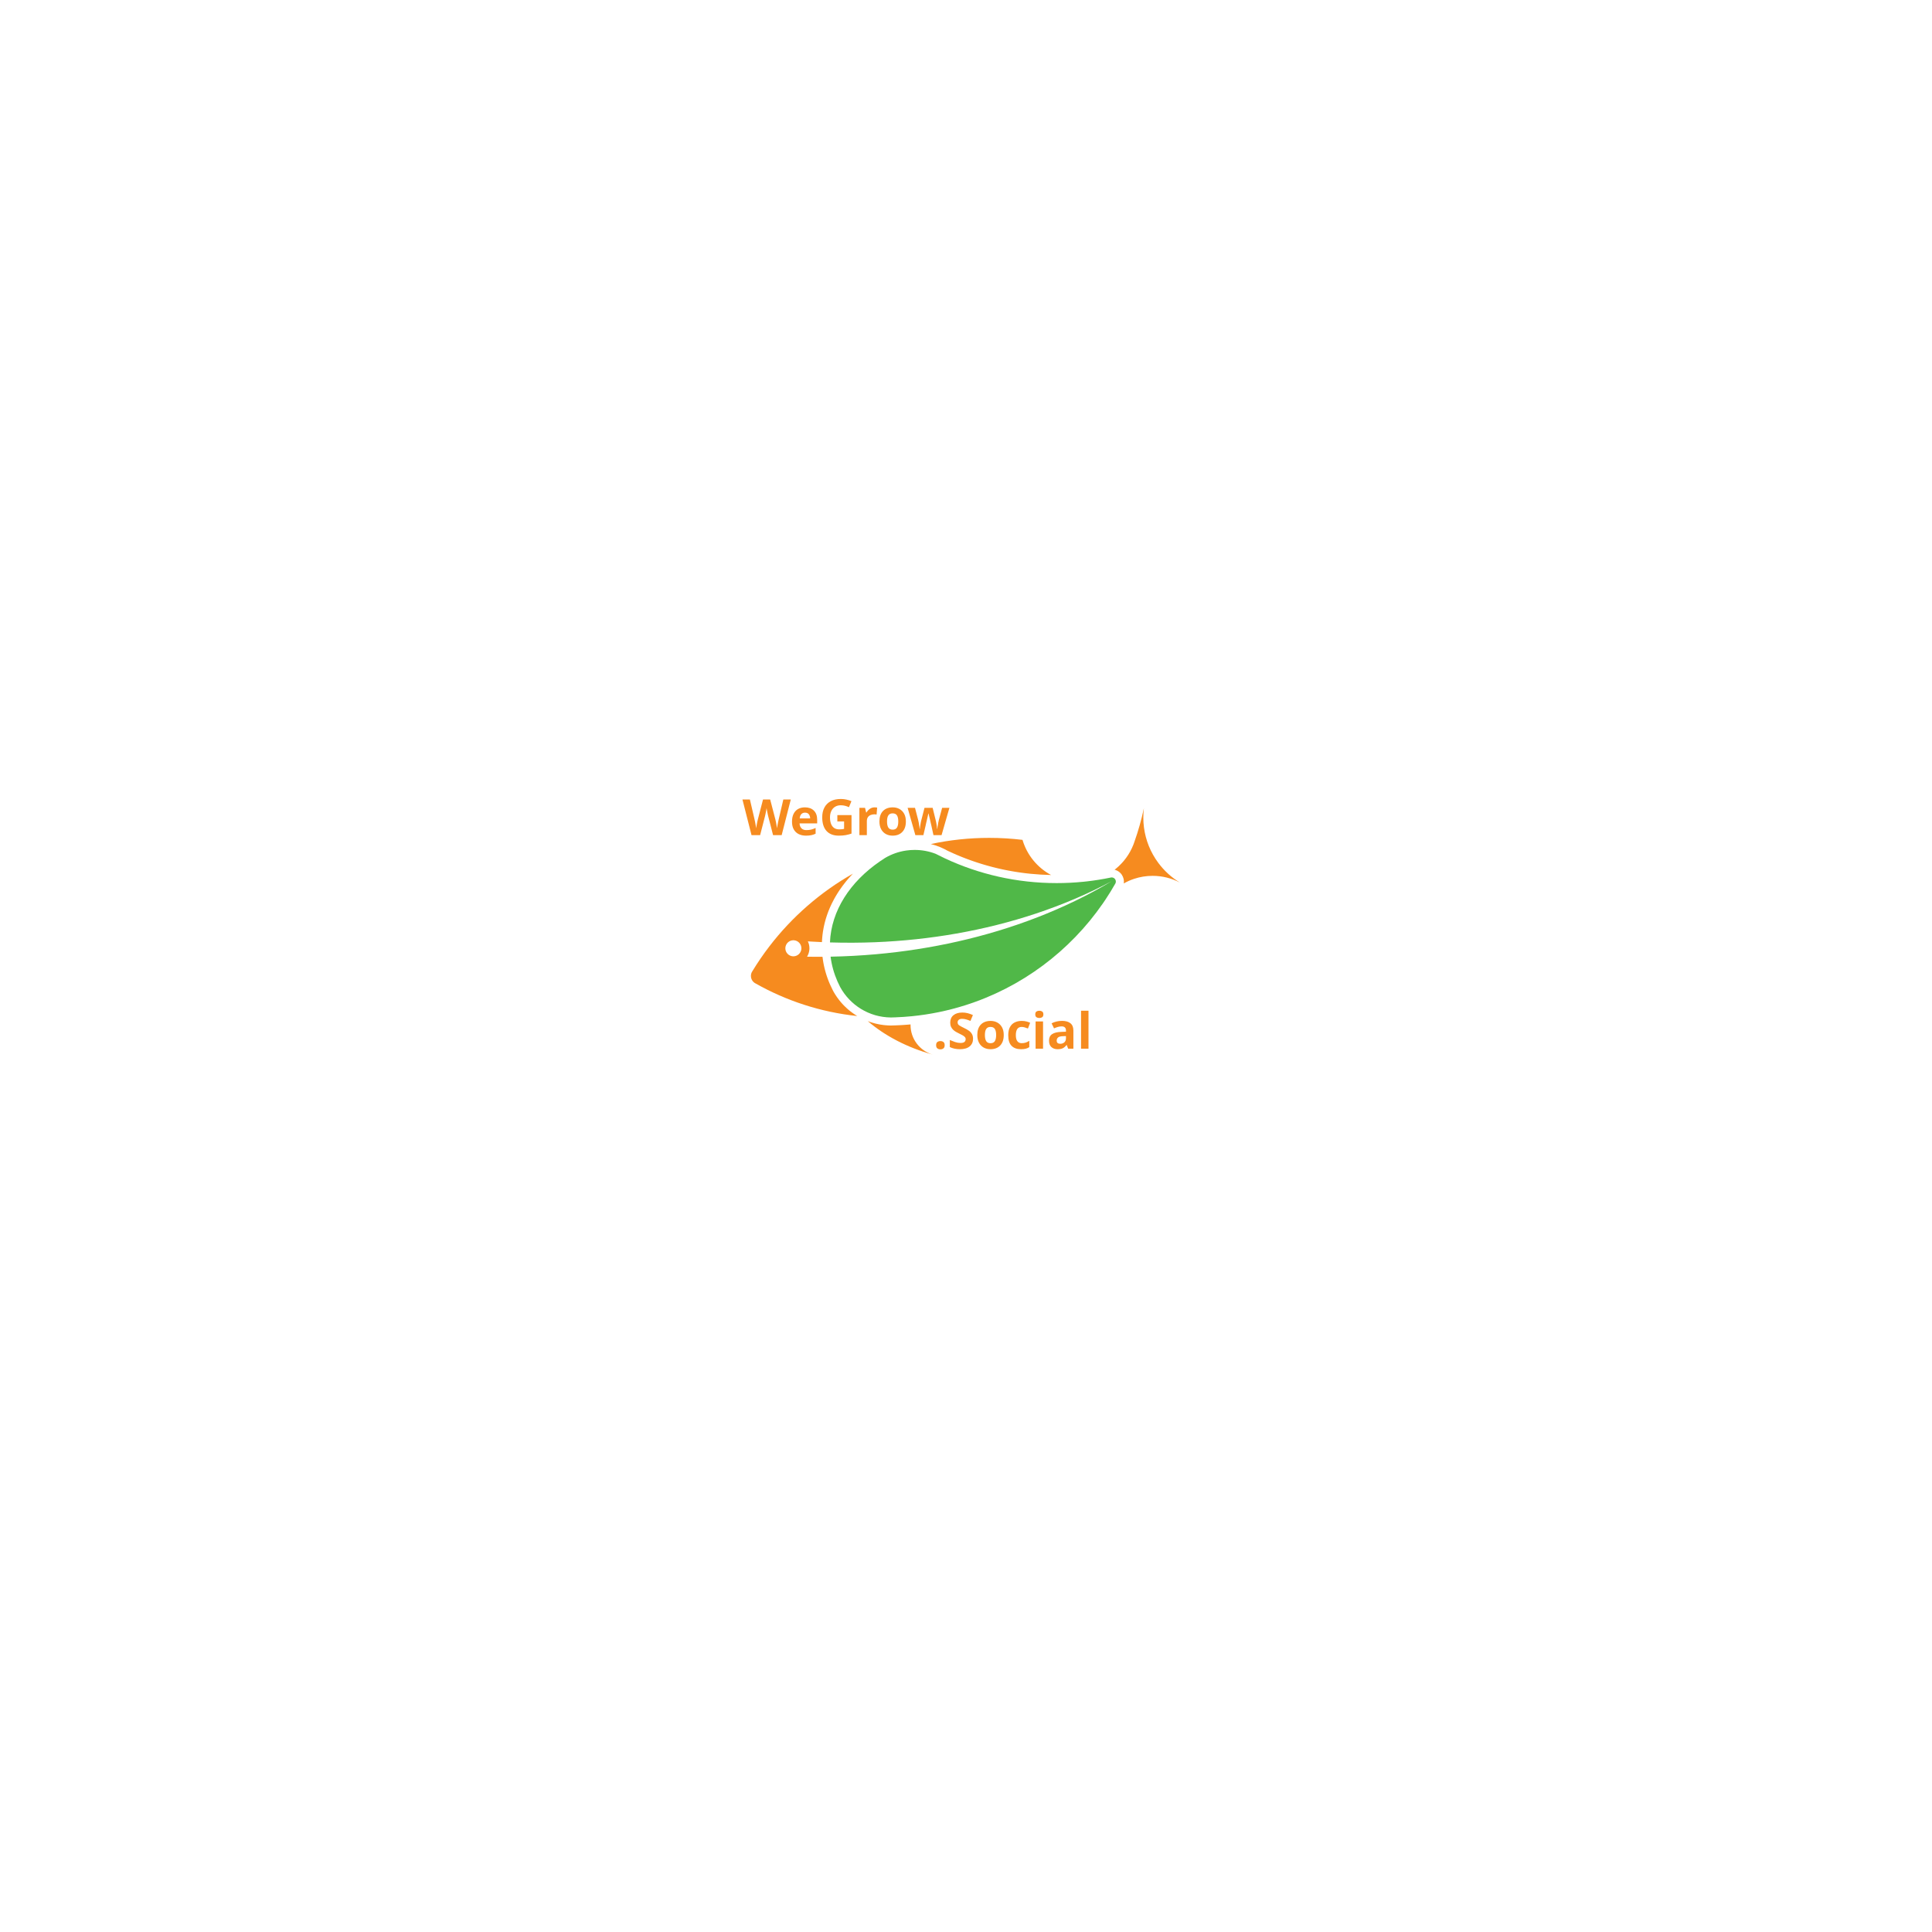
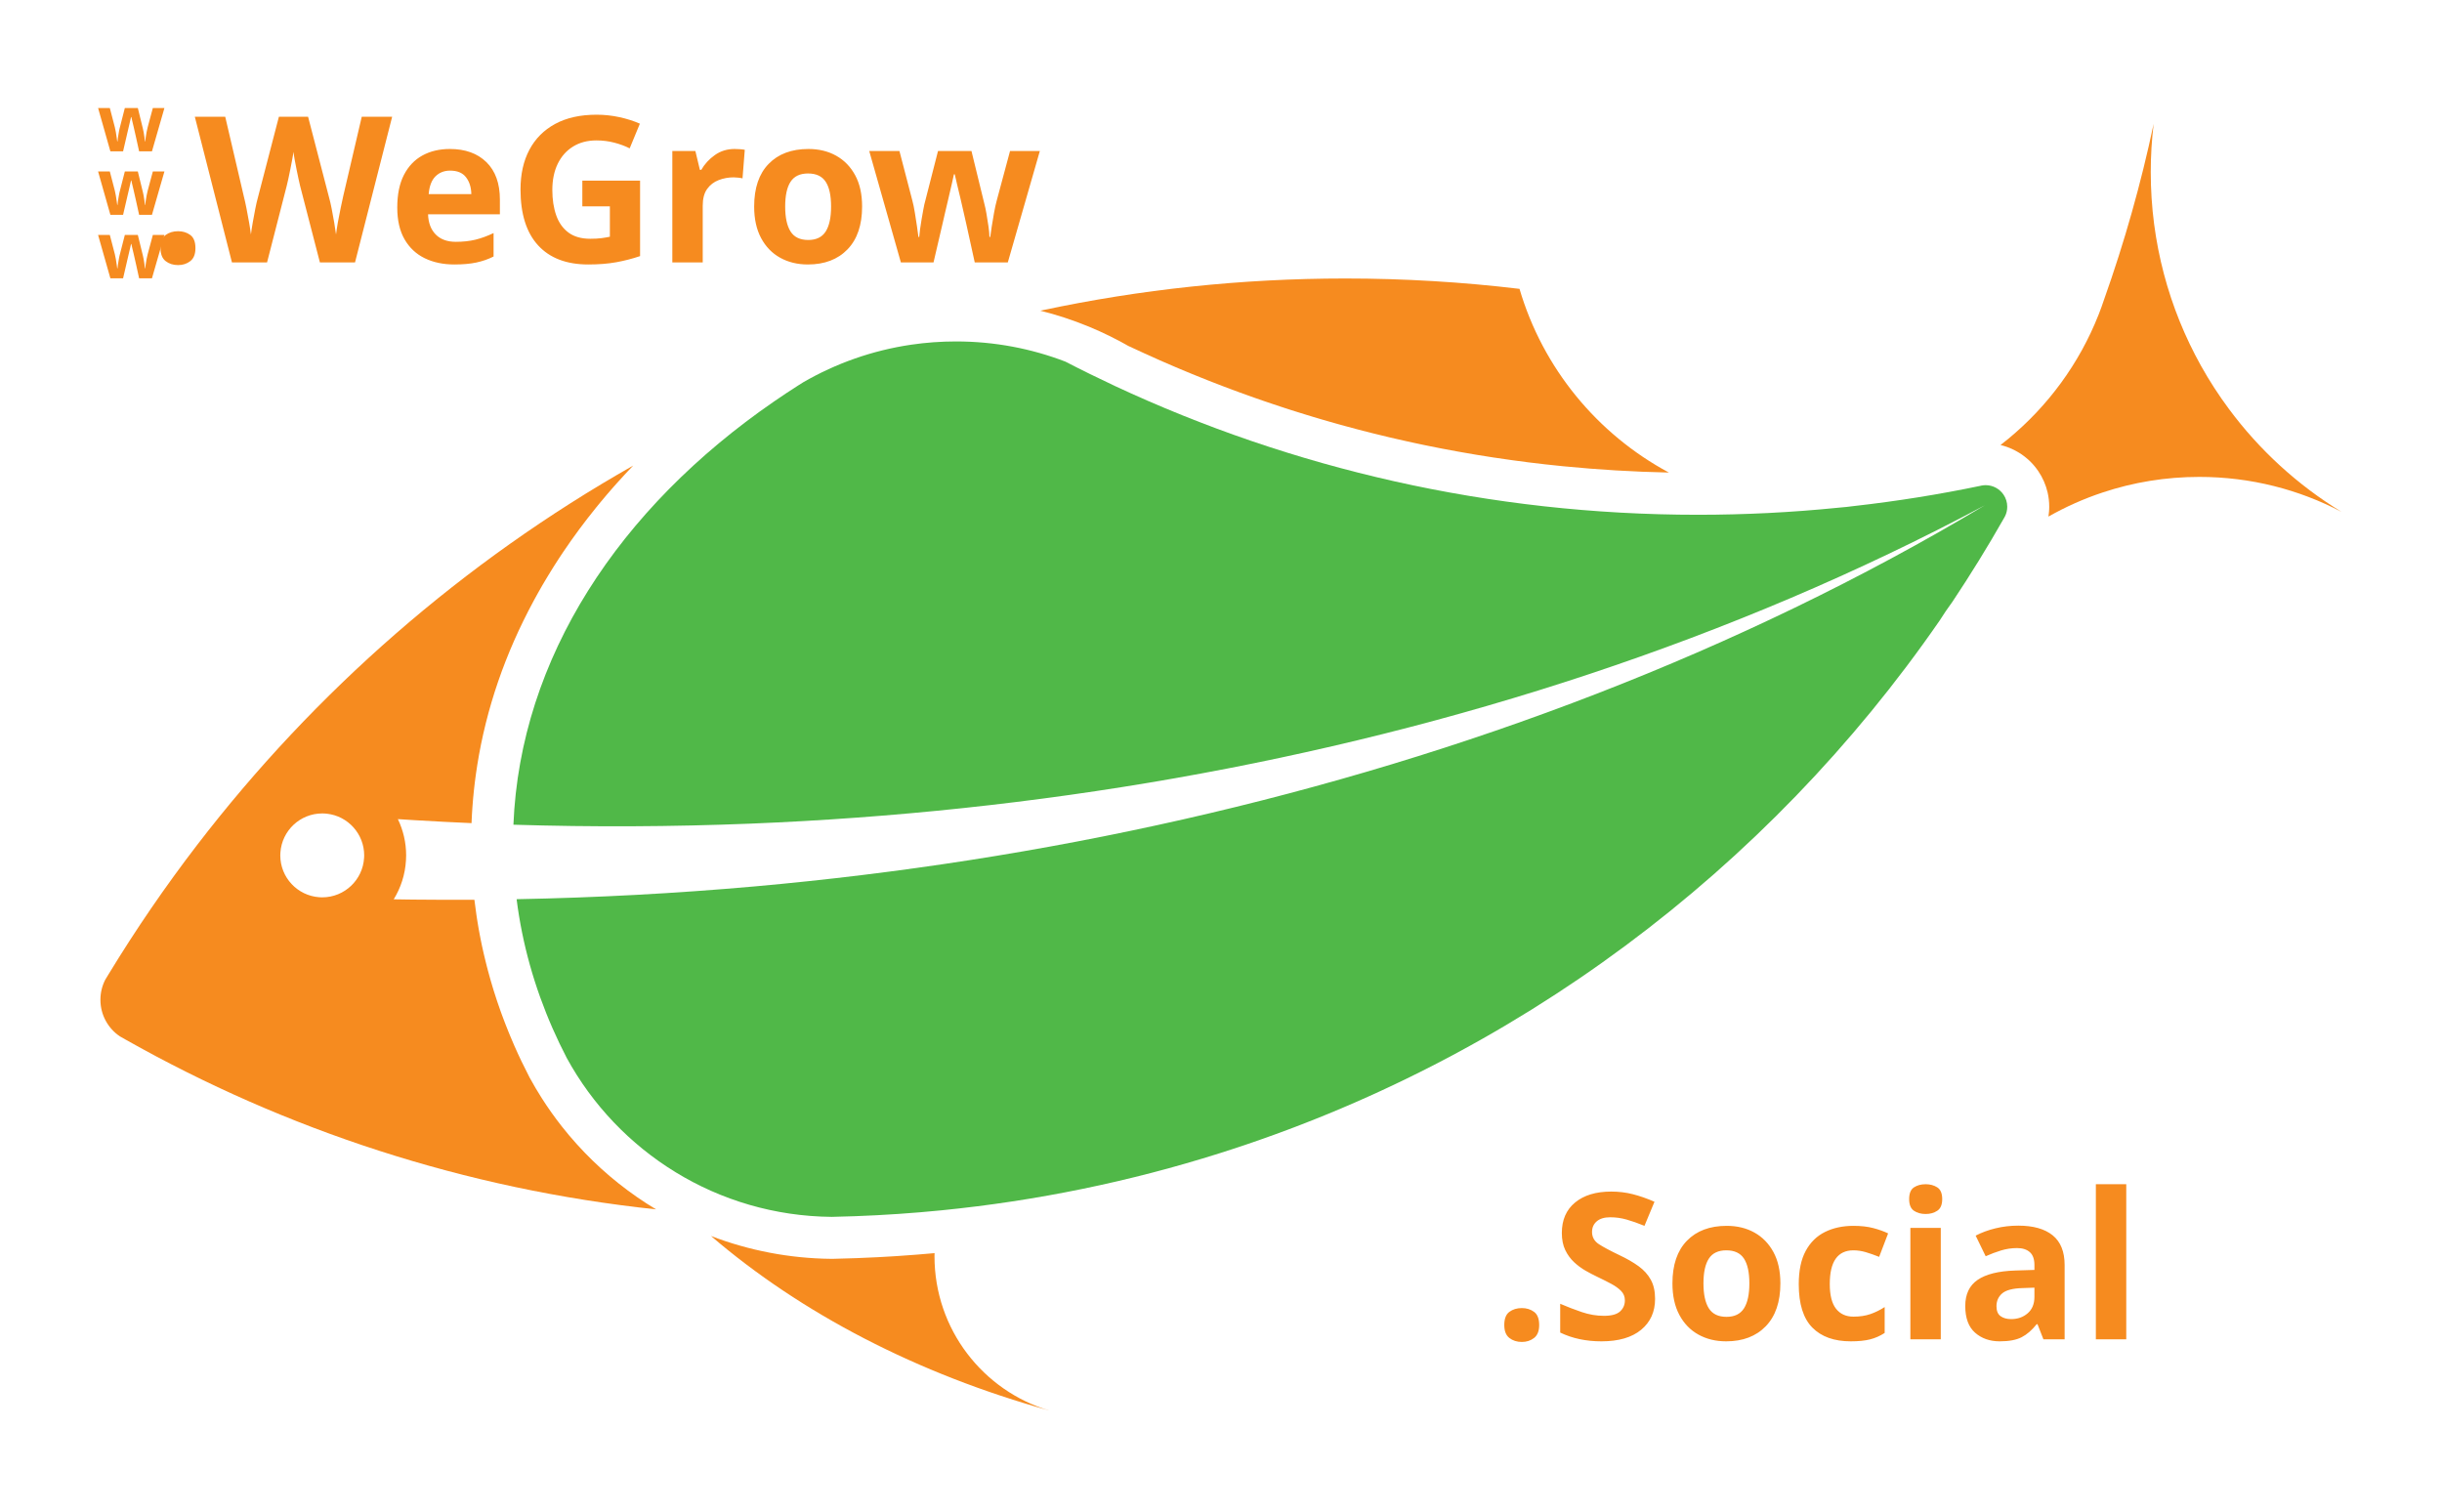
- <svg xmlns="http://www.w3.org/2000/svg" version="1.1" id="Layer_1" x="0px" y="0px" width="850.39px" height="850.39px" viewBox="0 0 850.39 850.39" enable-background="new 0 0 850.39 850.39" xml:space="preserve">
+ <svg xmlns="http://www.w3.org/2000/svg" version="1.1" id="Layer_1" x="0px" y="0px" width="1723.254" height="1066.359" viewBox="0 0 1723.254 1066.359" enable-background="new 0 0 850.39 850.39" xml:space="preserve">
  <defs id="defs49" />
-   <g id="g33">
+   <g id="g33" transform="matrix(8.377104,0,0,8.377104,-2697.993,-2892.933)">
    <g id="g35">
      <path style="fill:#50b848" id="path37" d="m 489.334,386.21 c -0.112,0 -0.224,0.012 -0.331,0.031 -0.029,0.008 -0.059,0.014 -0.087,0.02 -0.013,0.002 -0.024,0.004 -0.036,0.008 -3.473,0.723 -7.002,1.289 -10.58,1.693 h -0.006 c -0.458,0.062 -0.923,0.113 -1.388,0.148 -0.012,0.002 -0.023,0.004 -0.034,0.004 -3.874,0.391 -7.803,0.59 -11.78,0.59 -17.551,0 -34.193,-3.889 -49.114,-10.852 0,-0.002 -0.002,-0.002 -0.004,-0.004 -1.399,-0.654 -2.785,-1.334 -4.154,-2.043 -0.003,0 -0.006,0 -0.01,-0.004 -2.86,-1.098 -5.965,-1.699 -9.213,-1.699 -1.279,0 -2.536,0.094 -3.764,0.273 -3.274,0.48 -6.349,1.576 -9.1,3.166 -0.145,0.09 -0.289,0.182 -0.433,0.273 -0.688,0.438 -1.362,0.885 -2.024,1.342 -13.064,8.996 -21.39,21.617 -21.959,35.658 6.648,0.205 13.311,0.176 19.967,-0.09 11.969,-0.482 23.926,-1.74 35.755,-3.824 11.829,-2.084 23.533,-4.992 34.966,-8.795 11.431,-3.805 22.592,-8.502 33.261,-14.199 -10.379,6.211 -21.346,11.473 -32.661,15.861 -11.32,4.389 -22.994,7.904 -34.867,10.598 -11.874,2.693 -23.949,4.562 -36.109,5.648 -6.661,0.592 -13.348,0.951 -20.043,1.076 0.474,3.766 1.505,7.412 3.036,10.896 0.365,0.832 0.761,1.656 1.183,2.471 4.323,7.916 12.691,13.307 22.327,13.395 0.662,-0.014 1.321,-0.031 1.979,-0.057 2.433,-0.09 4.847,-0.254 7.238,-0.492 8.088,-0.803 15.931,-2.432 23.444,-4.807 24.878,-7.855 46.142,-23.855 60.661,-44.871 0,-0.002 0.002,-0.004 0.004,-0.006 0.334,-0.531 0.688,-1.053 1.061,-1.561 0.003,-0.004 0.007,-0.008 0.01,-0.012 1.528,-2.293 2.979,-4.643 4.345,-7.047 0,-0.002 10e-4,-0.002 10e-4,-0.002 0.023,-0.041 0.048,-0.082 0.069,-0.123 0.006,-0.008 0.011,-0.018 0.015,-0.025 0.126,-0.246 0.195,-0.525 0.195,-0.82 0,-0.379 -0.116,-0.732 -0.315,-1.023 -0.327,-0.479 -0.878,-0.795 -1.505,-0.795 z" />
      <path style="fill:#f68b1f" id="path39" d="m 400.788,451.171 c 0,-0.088 0.003,-0.176 0.005,-0.266 -0.005,0.002 -0.01,0.002 -0.014,0.002 -0.475,0.043 -0.949,0.084 -1.426,0.121 -0.102,0.008 -0.202,0.016 -0.303,0.023 -0.444,0.035 -0.891,0.066 -1.337,0.096 -0.127,0.008 -0.253,0.018 -0.38,0.025 -0.439,0.027 -0.88,0.053 -1.319,0.076 -0.119,0.006 -0.237,0.012 -0.356,0.016 -0.417,0.021 -0.834,0.039 -1.251,0.055 -0.052,0.002 -0.104,0.006 -0.155,0.008 l -0.074,0.002 c -0.624,0.023 -1.281,0.043 -1.955,0.057 h -0.037 -0.018 -0.069 c -0.199,-0.002 -0.396,-0.006 -0.594,-0.012 -0.059,-0.002 -0.116,-0.004 -0.174,-0.006 -0.147,-0.006 -0.295,-0.012 -0.442,-0.02 -0.057,-0.002 -0.113,-0.006 -0.169,-0.008 -0.397,-0.023 -0.793,-0.053 -1.187,-0.092 -0.05,-0.004 -0.1,-0.01 -0.149,-0.016 -0.155,-0.016 -0.31,-0.033 -0.465,-0.051 -0.048,-0.006 -0.096,-0.012 -0.144,-0.018 -0.399,-0.049 -0.797,-0.107 -1.192,-0.172 -0.036,-0.008 -0.072,-0.014 -0.108,-0.02 -0.169,-0.029 -0.338,-0.059 -0.506,-0.09 -0.033,-0.008 -0.068,-0.014 -0.103,-0.02 -0.402,-0.078 -0.804,-0.164 -1.202,-0.258 -0.02,-0.004 -0.04,-0.01 -0.061,-0.014 -0.184,-0.045 -0.367,-0.09 -0.55,-0.137 -0.02,-0.006 -0.04,-0.012 -0.06,-0.016 -0.406,-0.107 -0.808,-0.221 -1.208,-0.344 -0.006,-0.002 -0.012,-0.004 -0.019,-0.006 -0.194,-0.061 -0.388,-0.123 -0.582,-0.186 -0.01,-0.004 -0.02,-0.008 -0.029,-0.01 -0.402,-0.135 -0.801,-0.277 -1.195,-0.428 l 0,0 c 7.591,6.514 17.377,11.621 28.526,14.711 -5.606,-1.66 -9.698,-6.852 -9.698,-13.002 z" />
      <path style="fill:#f68b1f" id="path41" d="m 413.88,372.892 c 1.106,0.461 2.188,0.992 3.223,1.582 0.002,0.002 0.004,0.004 0.006,0.004 0.018,0.01 0.036,0.016 0.054,0.025 0.1,0.047 0.2,0.092 0.301,0.139 0.68,0.318 1.361,0.629 2.046,0.932 0.077,0.035 0.154,0.07 0.231,0.104 0.104,0.047 0.209,0.092 0.313,0.137 0.34,0.148 0.681,0.297 1.022,0.441 0.135,0.059 0.271,0.113 0.406,0.172 0.312,0.131 0.624,0.262 0.937,0.389 0.162,0.066 0.323,0.131 0.484,0.197 0.289,0.115 0.578,0.232 0.867,0.348 0.182,0.072 0.364,0.143 0.547,0.213 0.271,0.105 0.541,0.211 0.812,0.314 0.198,0.074 0.396,0.148 0.595,0.223 0.257,0.096 0.515,0.191 0.772,0.287 0.21,0.076 0.42,0.15 0.631,0.227 0.248,0.088 0.496,0.178 0.743,0.264 0.218,0.076 0.436,0.15 0.653,0.227 0.243,0.084 0.486,0.168 0.73,0.248 0.221,0.074 0.441,0.148 0.662,0.221 0.243,0.08 0.486,0.16 0.729,0.238 0.221,0.07 0.442,0.139 0.663,0.209 0.244,0.076 0.49,0.154 0.736,0.229 0.217,0.068 0.436,0.133 0.653,0.199 0.25,0.074 0.501,0.148 0.751,0.223 0.212,0.062 0.426,0.123 0.639,0.184 0.258,0.074 0.515,0.146 0.774,0.219 0.204,0.057 0.41,0.113 0.614,0.168 0.269,0.074 0.537,0.146 0.806,0.217 0.193,0.051 0.388,0.102 0.582,0.152 0.282,0.072 0.562,0.145 0.844,0.215 0.183,0.045 0.365,0.088 0.548,0.133 0.295,0.072 0.59,0.145 0.885,0.215 0.169,0.039 0.338,0.078 0.507,0.117 0.311,0.07 0.621,0.143 0.933,0.211 0.154,0.033 0.308,0.066 0.462,0.102 0.327,0.07 0.654,0.141 0.983,0.209 0.138,0.029 0.275,0.057 0.413,0.084 0.346,0.07 0.691,0.141 1.038,0.207 0.121,0.023 0.241,0.047 0.362,0.068 0.364,0.07 0.729,0.139 1.094,0.203 0.104,0.02 0.207,0.037 0.312,0.055 0.383,0.068 0.766,0.135 1.15,0.199 0.085,0.014 0.171,0.027 0.257,0.041 0.403,0.066 0.806,0.131 1.209,0.193 0.068,0.01 0.136,0.02 0.204,0.029 0.423,0.064 0.845,0.125 1.268,0.184 0.05,0.008 0.1,0.014 0.149,0.021 0.441,0.061 0.883,0.119 1.325,0.176 0.033,0.004 0.066,0.008 0.1,0.012 0.46,0.057 0.919,0.111 1.38,0.164 0.017,0 0.033,0.002 0.05,0.004 0.477,0.055 0.954,0.104 1.433,0.152 0.001,0 0.003,0 0.005,0 2.937,0.289 5.896,0.467 8.879,0.529 -6.027,-3.234 -10.621,-8.791 -12.583,-15.475 -4.81,-0.576 -9.707,-0.873 -14.673,-0.873 -8.762,0 -17.306,0.926 -25.543,2.682 -0.049,0.012 -0.098,0.021 -0.146,0.031 1.362,0.34 2.701,0.777 4.012,1.314 0.054,0.019 0.107,0.042 0.161,0.066 z" />
      <path style="fill:#f68b1f" id="path43" d="m 509.825,379.786 c -0.857,-1.154 -1.642,-2.367 -2.348,-3.629 -2.695,-4.83 -4.234,-10.398 -4.234,-16.324 0,-1.375 0.084,-2.732 0.245,-4.066 -1.068,5.055 -2.466,9.99 -4.168,14.779 0,0.002 0,0.004 -0.002,0.006 -0.136,0.412 -0.283,0.82 -0.441,1.223 -0.01,0.025 -0.021,0.051 -0.03,0.076 -1.619,4.109 -4.263,7.701 -7.615,10.463 -0.212,0.174 -0.428,0.346 -0.646,0.514 h 10e-4 c 0.058,0.014 0.116,0.029 0.174,0.045 0.033,0.01 0.066,0.02 0.099,0.029 0.057,0.016 0.112,0.033 0.168,0.053 0.033,0.01 0.065,0.021 0.099,0.033 0.182,0.064 0.359,0.139 0.533,0.223 0.038,0.018 0.076,0.037 0.112,0.055 0.046,0.023 0.092,0.049 0.137,0.074 0.041,0.021 0.081,0.045 0.121,0.068 0.041,0.023 0.082,0.047 0.123,0.072 0.073,0.045 0.146,0.092 0.218,0.141 0.031,0.021 0.061,0.045 0.092,0.066 0.048,0.035 0.096,0.07 0.144,0.107 0.032,0.025 0.063,0.051 0.096,0.076 0.047,0.037 0.094,0.076 0.14,0.117 0.026,0.023 0.055,0.047 0.081,0.07 0.069,0.062 0.139,0.127 0.205,0.193 0.013,0.014 0.024,0.027 0.036,0.039 0.058,0.059 0.112,0.117 0.167,0.178 0.021,0.025 0.042,0.049 0.063,0.072 0.046,0.055 0.091,0.109 0.136,0.166 0.018,0.023 0.037,0.047 0.055,0.07 0.061,0.08 0.12,0.158 0.176,0.242 0.379,0.555 0.646,1.17 0.795,1.816 0.088,0.389 0.134,0.789 0.134,1.195 0,0.07 -0.002,0.141 -0.005,0.209 -0.003,0.061 -0.007,0.123 -0.011,0.182 -0.001,0.01 -0.001,0.018 -0.002,0.025 -0.011,0.137 -0.026,0.273 -0.048,0.41 l -10e-4,0.002 c 1.449,-0.82 2.984,-1.508 4.59,-2.037 2.552,-0.848 5.281,-1.305 8.118,-1.305 4.326,0 8.403,1.064 11.986,2.947 -3.699,-2.255 -6.923,-5.208 -9.493,-8.675 z" />
      <path style="fill:#f68b1f" id="path45" d="m 376.524,446.716 c -0.002,-0.002 -0.004,-0.004 -0.006,-0.004 -0.267,-0.172 -0.531,-0.35 -0.793,-0.531 -0.001,0 -0.003,-0.002 -0.005,-0.004 -0.262,-0.18 -0.521,-0.367 -0.777,-0.557 -10e-4,0 -0.002,0 -0.002,-0.002 -0.257,-0.189 -0.51,-0.385 -0.761,-0.584 h -0.001 c -0.252,-0.201 -0.499,-0.404 -0.743,-0.611 h -10e-4 c -0.244,-0.209 -0.485,-0.42 -0.724,-0.637 h -0.001 c -0.237,-0.215 -0.472,-0.436 -0.703,-0.66 l 0,0 c -0.23,-0.225 -0.458,-0.451 -0.683,-0.684 l 0,0 c -0.224,-0.232 -0.444,-0.469 -0.661,-0.709 l 0,0 c -0.217,-0.24 -0.429,-0.482 -0.639,-0.73 l 0,0 c -0.208,-0.248 -0.414,-0.5 -0.615,-0.754 l 0,0 c -0.604,-0.766 -1.172,-1.564 -1.701,-2.395 l 0,0 c -0.177,-0.277 -0.349,-0.557 -0.516,-0.84 -0.001,-0.002 -0.001,-0.002 -0.001,-0.002 -0.168,-0.283 -0.331,-0.57 -0.489,-0.861 l -0.018,-0.033 -0.017,-0.029 -10e-4,-0.004 c -0.46,-0.885 -0.892,-1.787 -1.283,-2.678 -0.123,-0.283 -0.243,-0.564 -0.36,-0.848 -0.038,-0.092 -0.074,-0.184 -0.112,-0.273 -0.079,-0.195 -0.156,-0.391 -0.233,-0.586 -0.041,-0.105 -0.082,-0.209 -0.122,-0.316 -0.071,-0.188 -0.142,-0.375 -0.211,-0.562 -0.038,-0.104 -0.076,-0.207 -0.112,-0.309 -0.081,-0.225 -0.158,-0.451 -0.235,-0.676 -0.021,-0.062 -0.045,-0.127 -0.065,-0.189 -0.093,-0.277 -0.182,-0.555 -0.269,-0.834 -0.036,-0.113 -0.069,-0.229 -0.104,-0.344 -0.053,-0.172 -0.104,-0.344 -0.153,-0.516 -0.038,-0.131 -0.075,-0.264 -0.111,-0.395 -0.045,-0.158 -0.087,-0.316 -0.13,-0.475 -0.035,-0.135 -0.072,-0.271 -0.106,-0.406 -0.041,-0.162 -0.081,-0.322 -0.12,-0.484 -0.043,-0.178 -0.087,-0.357 -0.128,-0.535 -0.049,-0.217 -0.099,-0.434 -0.145,-0.648 -0.032,-0.152 -0.062,-0.305 -0.093,-0.457 -0.027,-0.137 -0.055,-0.273 -0.081,-0.41 -0.03,-0.158 -0.06,-0.318 -0.089,-0.479 -0.022,-0.129 -0.045,-0.258 -0.066,-0.385 -0.027,-0.164 -0.056,-0.328 -0.081,-0.492 -0.019,-0.123 -0.037,-0.246 -0.055,-0.369 -0.063,-0.426 -0.122,-0.855 -0.172,-1.283 l 0,0 c -1.649,0.01 -3.299,0.006 -4.948,-0.012 -0.092,0 -0.183,-0.002 -0.273,-0.002 -0.525,-0.008 -1.05,-0.014 -1.576,-0.023 l 0,0 c 0.592,-0.961 0.961,-2.074 1.032,-3.273 0.013,-0.176 0.015,-0.326 0.015,-0.426 0,-1.094 -0.251,-2.131 -0.696,-3.057 0.47,0.031 0.939,0.061 1.409,0.09 0.106,0.006 0.214,0.012 0.322,0.018 1.488,0.088 2.979,0.166 4.471,0.23 h 0.002 c 10e-4,-0.025 0.003,-0.051 0.004,-0.078 0.008,-0.199 0.018,-0.4 0.028,-0.6 0.003,-0.043 0.006,-0.088 0.008,-0.131 0.012,-0.191 0.024,-0.383 0.038,-0.574 0.004,-0.057 0.009,-0.111 0.013,-0.166 0.014,-0.18 0.028,-0.359 0.044,-0.537 0.007,-0.072 0.014,-0.145 0.021,-0.217 0.015,-0.162 0.03,-0.322 0.048,-0.484 0.01,-0.094 0.021,-0.188 0.032,-0.283 0.016,-0.137 0.031,-0.275 0.048,-0.414 0.016,-0.125 0.033,-0.25 0.05,-0.375 0.015,-0.107 0.028,-0.215 0.043,-0.32 0.023,-0.17 0.05,-0.338 0.076,-0.508 0.01,-0.062 0.019,-0.125 0.028,-0.188 0.757,-4.771 2.348,-9.406 4.759,-13.861 0.008,-0.014 0.016,-0.029 0.023,-0.045 0.108,-0.199 0.218,-0.396 0.329,-0.596 0.021,-0.039 0.044,-0.078 0.065,-0.115 0.097,-0.174 0.195,-0.346 0.295,-0.518 0.038,-0.064 0.076,-0.129 0.113,-0.191 0.085,-0.145 0.17,-0.289 0.256,-0.432 0.057,-0.096 0.114,-0.189 0.172,-0.283 0.063,-0.105 0.126,-0.209 0.191,-0.312 0.077,-0.125 0.156,-0.25 0.235,-0.377 0.029,-0.045 0.058,-0.092 0.087,-0.137 0.021,-0.033 0.042,-0.064 0.062,-0.098 0.077,-0.121 0.155,-0.242 0.233,-0.363 0.04,-0.061 0.081,-0.123 0.121,-0.184 0.092,-0.139 0.184,-0.277 0.276,-0.416 0.024,-0.037 0.05,-0.074 0.074,-0.109 0.841,-1.246 1.742,-2.461 2.702,-3.646 0.007,-0.01 0.017,-0.021 0.024,-0.031 0.129,-0.158 0.259,-0.316 0.39,-0.475 0.019,-0.021 0.036,-0.045 0.055,-0.066 0.125,-0.15 0.252,-0.301 0.379,-0.451 0.023,-0.027 0.048,-0.055 0.071,-0.084 0.125,-0.145 0.25,-0.291 0.377,-0.436 0.025,-0.029 0.052,-0.059 0.078,-0.09 0.126,-0.143 0.252,-0.287 0.38,-0.43 0.021,-0.021 0.04,-0.043 0.06,-0.066 0.193,-0.215 0.39,-0.43 0.588,-0.645 0.097,-0.104 0.193,-0.209 0.29,-0.312 0.053,-0.055 0.105,-0.109 0.158,-0.166 0.098,-0.104 0.195,-0.207 0.295,-0.311 -14.296,8.102 -26.792,19.006 -36.74,31.969 -2.678,3.49 -5.17,7.127 -7.463,10.898 -0.091,0.148 -0.181,0.295 -0.269,0.443 -0.262,0.508 -0.408,1.082 -0.408,1.693 0,1.283 0.649,2.412 1.637,3.08 0,0 0.003,0.002 0.005,0.002 0.164,0.096 0.329,0.189 0.495,0.281 13.454,7.596 28.572,12.588 44.671,14.293 0,0 -0.002,-0.002 -0.004,-0.002 -0.27,-0.163 -0.54,-0.329 -0.807,-0.501 z m -23.786,-29.117 c -0.103,1.855 -1.64,3.33 -3.521,3.334 l 0,0 c 0,0 -0.004,0 -0.006,0 -0.021,0 -0.041,-0.002 -0.062,-0.002 h -0.003 c -0.063,-0.002 -0.127,-0.004 -0.19,-0.008 l 0,0 0,0 c -1.832,-0.133 -3.277,-1.66 -3.277,-3.523 0,-0.084 0.002,-0.166 0.01,-0.248 0.126,-1.836 1.657,-3.287 3.523,-3.287 0.059,0 0.116,0.002 0.174,0.004 l 0,0 h 0.002 c 0.057,0.004 0.112,0.008 0.169,0.014 0.018,0.002 0.035,0.004 0.052,0.004 1.765,0.197 3.137,1.695 3.137,3.514 -0.002,0.065 -0.003,0.131 -0.008,0.198 z" />
    </g>
  </g>
-   <text xml:space="preserve" style="font-size:12px;font-style:normal;font-variant:normal;font-weight:normal;font-stretch:normal;line-height:125%;letter-spacing:0px;word-spacing:0px;fill:#f68b1f;fill-opacity:1;stroke:none;font-family:Purisa;-inkscape-font-specification:Purisa" x="410.792" y="461.599" id="text3062">
-     <tspan id="tspan3064" x="410.792" y="461.599" style="font-size:22px;font-weight:bold;-inkscape-font-specification:Purisa Bold">.Social</tspan>
+   <text xml:space="preserve" style="font-size:144px;font-style:normal;font-variant:normal;font-weight:normal;font-stretch:normal;line-height:125%;letter-spacing:0px;word-spacing:0px;fill:#f68b1f;fill-opacity:1;stroke:none;font-family:Purisa;-inkscape-font-specification:Purisa" x="1053.329" y="945.16" id="text3062">
+     <tspan id="tspan3064" x="1053.329" y="945.16" style="font-size:144px;font-weight:bold;-inkscape-font-specification:Purisa Bold">.Social</tspan>
  </text>
-   <text id="text2990" y="367.599" x="326.792" style="font-size:12px;font-style:normal;font-variant:normal;font-weight:normal;font-stretch:normal;line-height:125%;letter-spacing:0px;word-spacing:0px;fill:#f68b1f;fill-opacity:1;stroke:none;font-family:Purisa;-inkscape-font-specification:Purisa" xml:space="preserve">
-     <tspan style="font-size:22px;font-weight:bold;-inkscape-font-specification:Purisa Bold" y="367.599" x="326.792" id="tspan2992">WeGrow</tspan>
+   <text id="text2991-3" y="106.796" x="68.658" style="font-size:56px;font-style:normal;font-variant:normal;font-weight:normal;font-stretch:normal;line-height:80%;letter-spacing:0px;word-spacing:0px;fill:#f68b1f;fill-opacity:1;stroke:none;font-family:Purisa;-inkscape-font-specification:Purisa" xml:space="preserve">
+     <tspan style="font-size:56px;font-weight:bold;line-height:80%;-inkscape-font-specification:Purisa Bold" y="106.796" x="68.658" id="tspan2993-9">w</tspan>
+     <tspan style="font-size:56px;font-weight:bold;line-height:80%;-inkscape-font-specification:Purisa Bold" y="151.596" x="68.658" id="tspan3016">w</tspan>
+     <tspan style="font-size:56px;font-weight:bold;line-height:80%;-inkscape-font-specification:Purisa Bold" y="196.396" x="68.658" id="tspan3018">w</tspan>
+   </text>
+   <text id="text2995" y="185.202" x="105.081" style="font-size:144px;font-style:normal;font-variant:normal;font-weight:normal;font-stretch:normal;line-height:125%;letter-spacing:0px;word-spacing:0px;fill:#f68b1f;fill-opacity:1;stroke:none;font-family:Purisa;-inkscape-font-specification:Purisa" xml:space="preserve">
+     <tspan style="font-size:144px;font-weight:bold;-inkscape-font-specification:Purisa Bold" y="185.202" x="105.081" id="tspan2997">.WeGrow</tspan>
  </text>
</svg>
